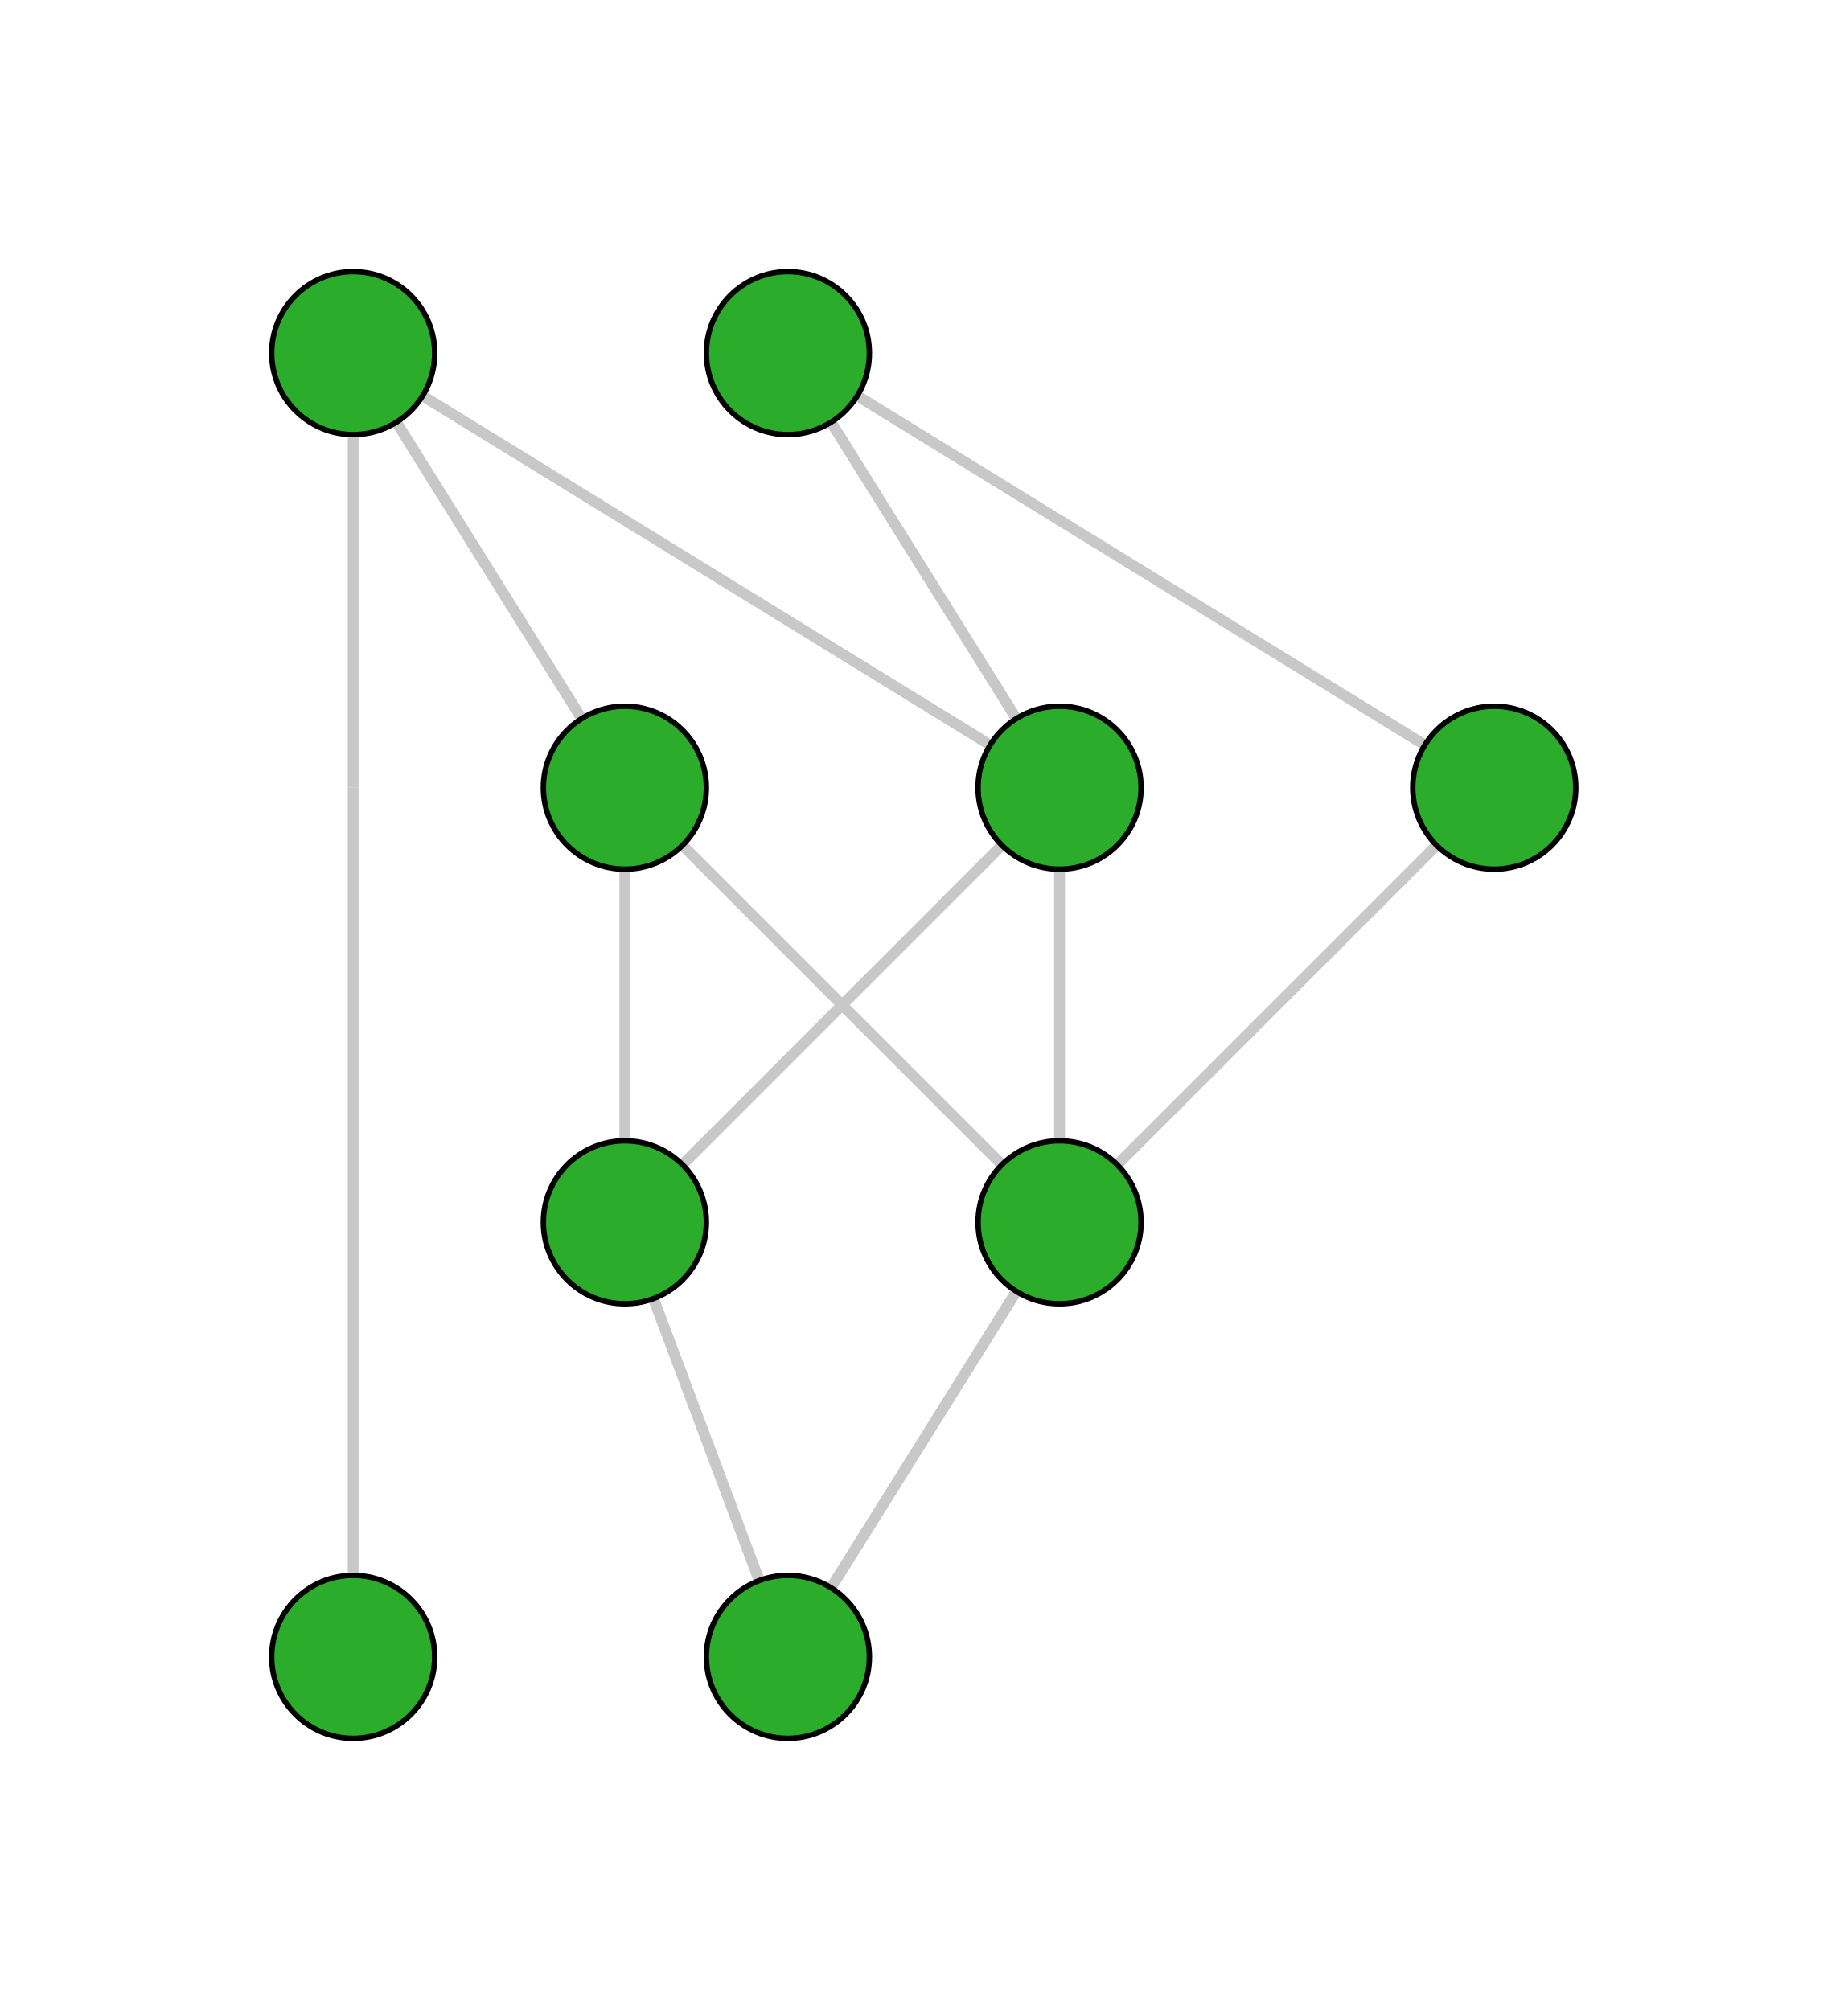
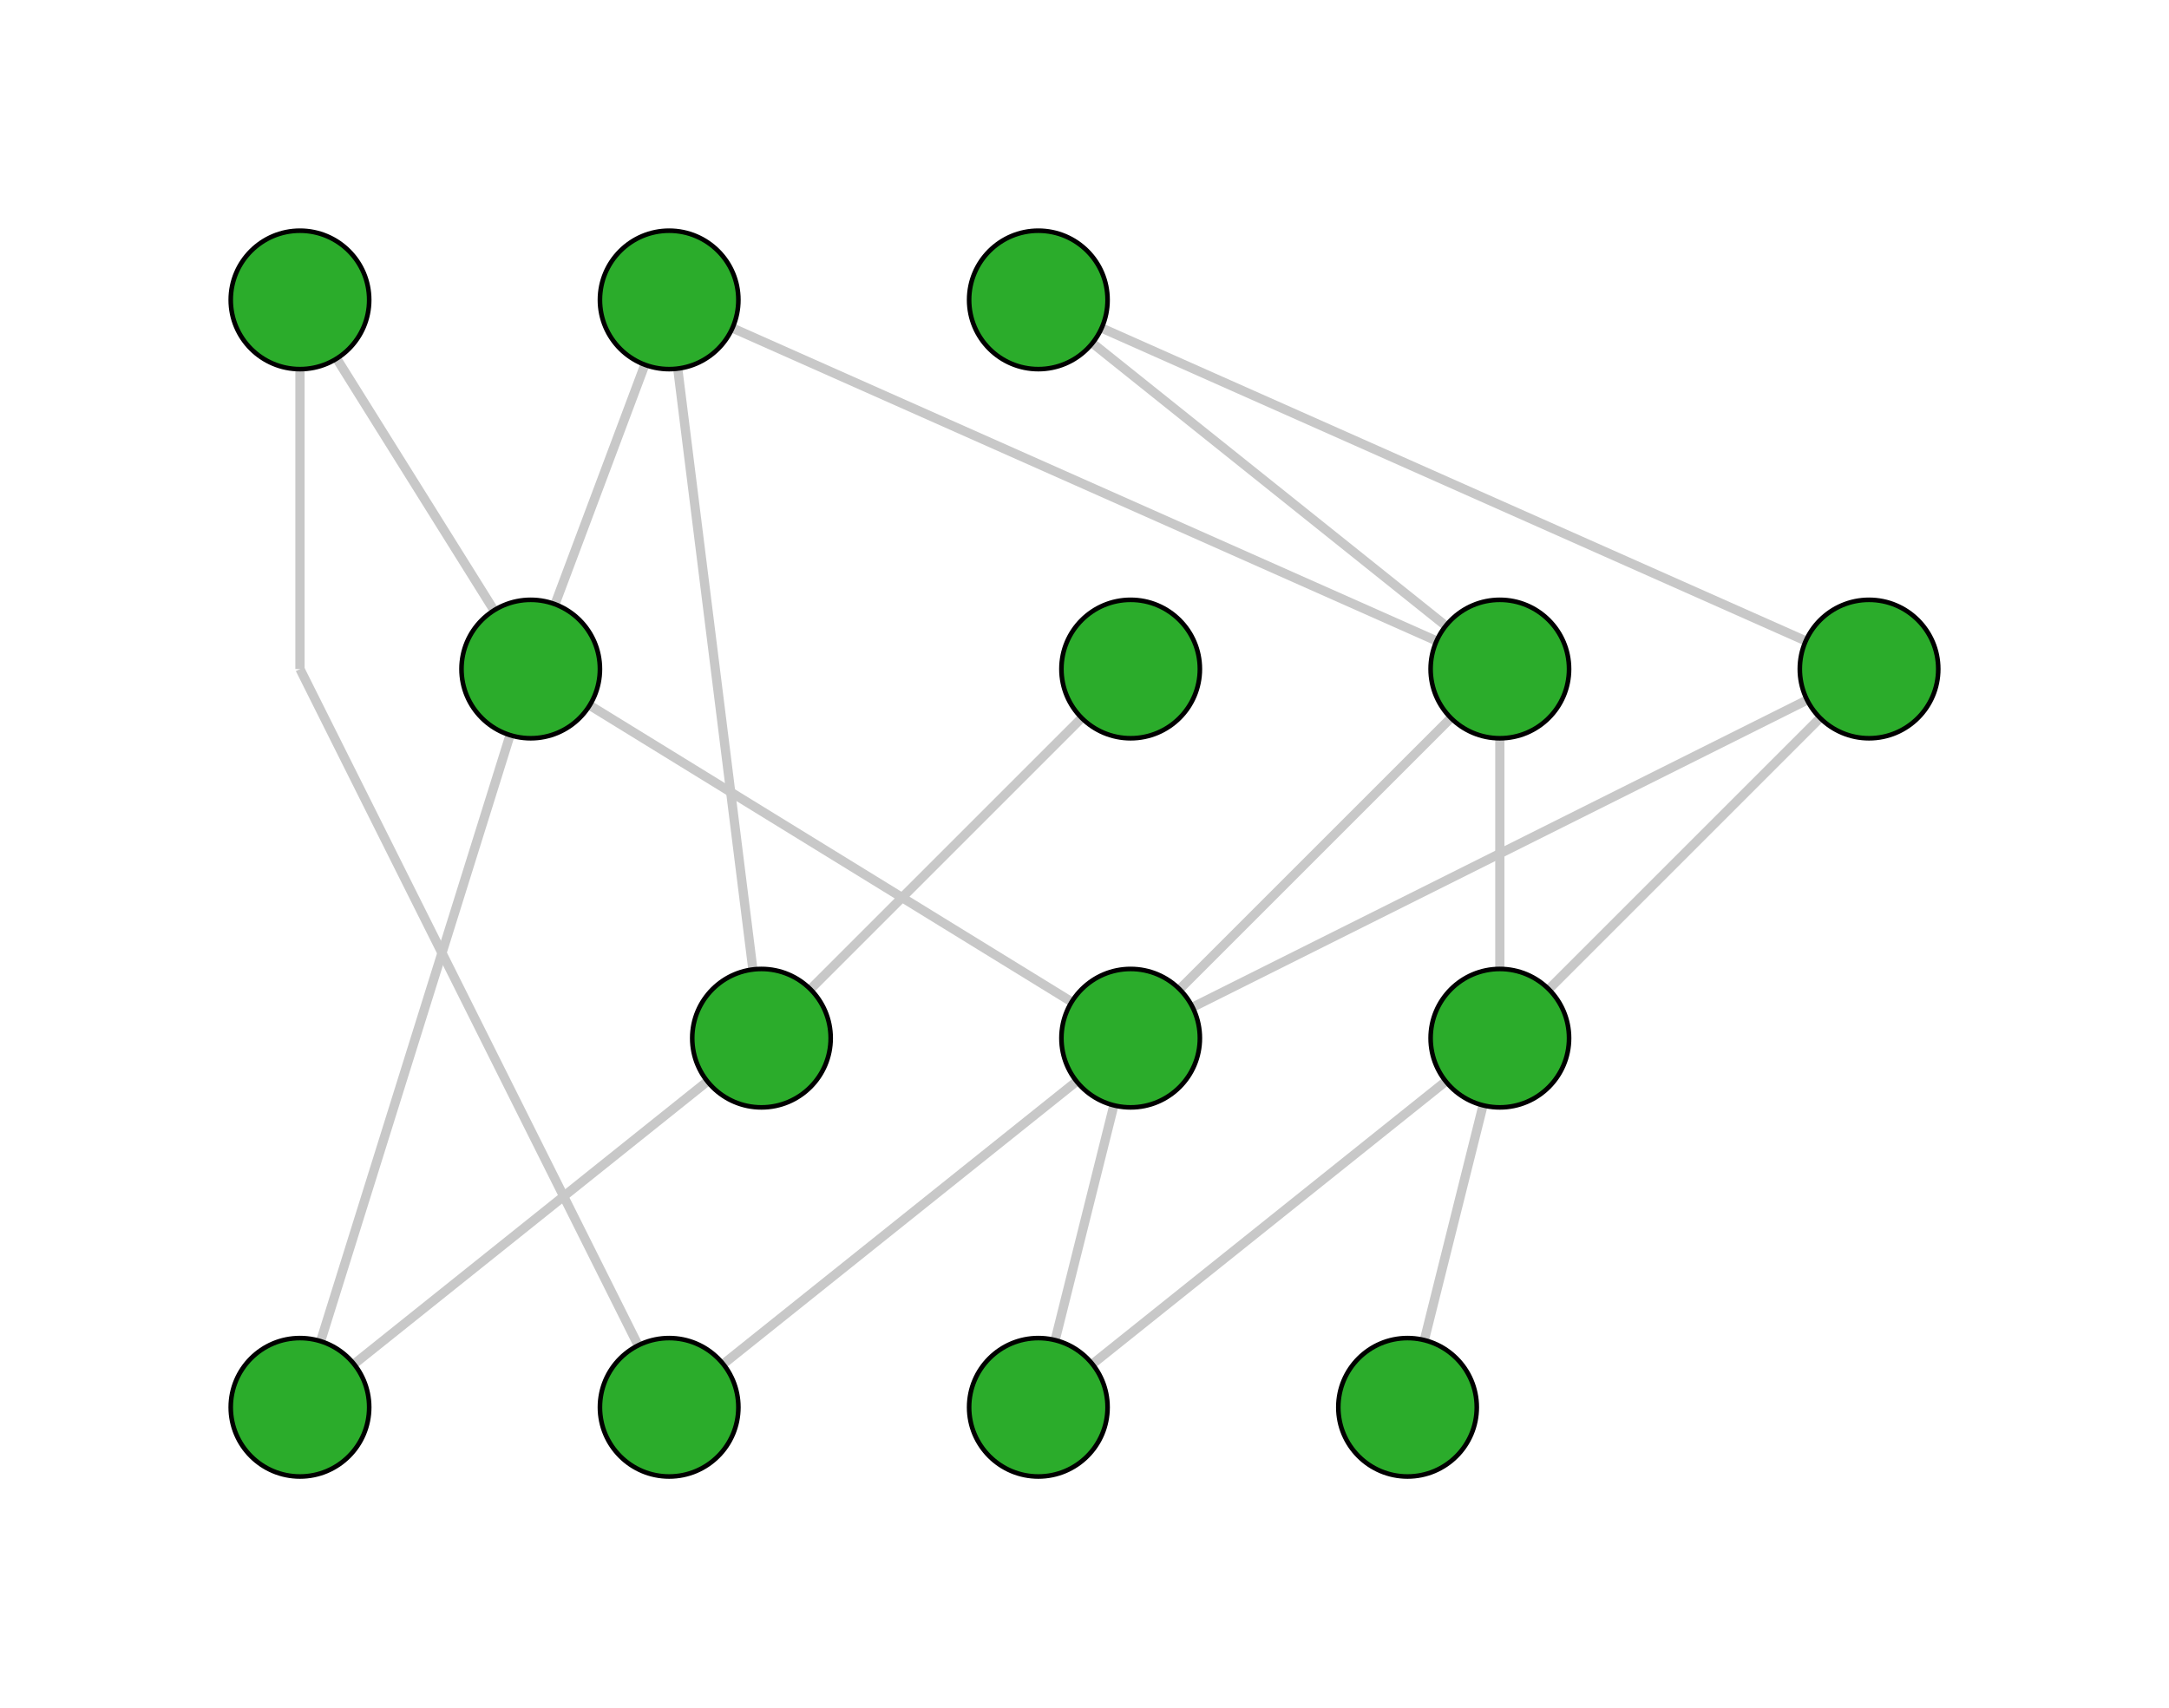
- <svg height="370" style="fill:rgb(255,255,255);fill-opacity:0;stroke:rgb(0,0,0);stroke-opacity:1;stroke-width:2" transform="matrix(1 0 0 -1 0 0) matrix(1 0 0 1 0 -370)" width="340">
-   <rect height="370" rx="0" ry="0" style="fill:rgb(255,255,255);fill-opacity:1;stroke:rgb(0,0,0);stroke-opacity:1;stroke-width:0" width="340" x="0" y="0" />
-   <line style="fill:rgb(255,255,255);fill-opacity:0;stroke:rgb(200,200,200);stroke-opacity:1;stroke-width:2" x1="65" x2="195" y1="305" y2="225" />
+ <svg height="370" style="fill:rgb(255,255,255);fill-opacity:0;stroke:rgb(0,0,0);stroke-opacity:1;stroke-width:2" transform="matrix(1 0 0 -1 0 0) matrix(1 0 0 1 0 -370)" width="470">
+   <rect height="370" rx="0" ry="0" style="fill:rgb(255,255,255);fill-opacity:1;stroke:rgb(0,0,0);stroke-opacity:1;stroke-width:0" width="470" x="0" y="0" />
+   <line style="fill:rgb(255,255,255);fill-opacity:0;stroke:rgb(200,200,200);stroke-opacity:1;stroke-width:2" x1="65" x2="65" y1="305" y2="225" />
+   <line style="fill:rgb(255,255,255);fill-opacity:0;stroke:rgb(200,200,200);stroke-opacity:1;stroke-width:2" x1="65" x2="145" y1="225" y2="65" />
  <line style="fill:rgb(255,255,255);fill-opacity:0;stroke:rgb(200,200,200);stroke-opacity:1;stroke-width:2" x1="65" x2="115" y1="305" y2="225" />
-   <line style="fill:rgb(255,255,255);fill-opacity:0;stroke:rgb(200,200,200);stroke-opacity:1;stroke-width:2" x1="65" x2="65" y1="305" y2="225" />
-   <line style="fill:rgb(255,255,255);fill-opacity:0;stroke:rgb(200,200,200);stroke-opacity:1;stroke-width:2" x1="65" x2="65" y1="225" y2="65" />
-   <line style="fill:rgb(255,255,255);fill-opacity:0;stroke:rgb(200,200,200);stroke-opacity:1;stroke-width:2" x1="145" x2="195" y1="305" y2="225" />
-   <line style="fill:rgb(255,255,255);fill-opacity:0;stroke:rgb(200,200,200);stroke-opacity:1;stroke-width:2" x1="145" x2="275" y1="305" y2="225" />
-   <line style="fill:rgb(255,255,255);fill-opacity:0;stroke:rgb(200,200,200);stroke-opacity:1;stroke-width:2" x1="195" x2="115" y1="225" y2="145" />
-   <line style="fill:rgb(255,255,255);fill-opacity:0;stroke:rgb(200,200,200);stroke-opacity:1;stroke-width:2" x1="195" x2="195" y1="225" y2="145" />
-   <line style="fill:rgb(255,255,255);fill-opacity:0;stroke:rgb(200,200,200);stroke-opacity:1;stroke-width:2" x1="115" x2="115" y1="225" y2="145" />
-   <line style="fill:rgb(255,255,255);fill-opacity:0;stroke:rgb(200,200,200);stroke-opacity:1;stroke-width:2" x1="115" x2="195" y1="225" y2="145" />
-   <line style="fill:rgb(255,255,255);fill-opacity:0;stroke:rgb(200,200,200);stroke-opacity:1;stroke-width:2" x1="275" x2="195" y1="225" y2="145" />
-   <line style="fill:rgb(255,255,255);fill-opacity:0;stroke:rgb(200,200,200);stroke-opacity:1;stroke-width:2" x1="115" x2="145" y1="145" y2="65" />
-   <line style="fill:rgb(255,255,255);fill-opacity:0;stroke:rgb(200,200,200);stroke-opacity:1;stroke-width:2" x1="195" x2="145" y1="145" y2="65" />
+   <line style="fill:rgb(255,255,255);fill-opacity:0;stroke:rgb(200,200,200);stroke-opacity:1;stroke-width:2" x1="245" x2="165" y1="225" y2="145" />
+   <line style="fill:rgb(255,255,255);fill-opacity:0;stroke:rgb(200,200,200);stroke-opacity:1;stroke-width:2" x1="145" x2="165" y1="305" y2="145" />
+   <line style="fill:rgb(255,255,255);fill-opacity:0;stroke:rgb(200,200,200);stroke-opacity:1;stroke-width:2" x1="145" x2="115" y1="305" y2="225" />
+   <line style="fill:rgb(255,255,255);fill-opacity:0;stroke:rgb(200,200,200);stroke-opacity:1;stroke-width:2" x1="145" x2="325" y1="305" y2="225" />
+   <line style="fill:rgb(255,255,255);fill-opacity:0;stroke:rgb(200,200,200);stroke-opacity:1;stroke-width:2" x1="225" x2="325" y1="305" y2="225" />
+   <line style="fill:rgb(255,255,255);fill-opacity:0;stroke:rgb(200,200,200);stroke-opacity:1;stroke-width:2" x1="225" x2="405" y1="305" y2="225" />
+   <line style="fill:rgb(255,255,255);fill-opacity:0;stroke:rgb(200,200,200);stroke-opacity:1;stroke-width:2" x1="165" x2="65" y1="145" y2="65" />
+   <line style="fill:rgb(255,255,255);fill-opacity:0;stroke:rgb(200,200,200);stroke-opacity:1;stroke-width:2" x1="115" x2="65" y1="225" y2="65" />
+   <line style="fill:rgb(255,255,255);fill-opacity:0;stroke:rgb(200,200,200);stroke-opacity:1;stroke-width:2" x1="115" x2="245" y1="225" y2="145" />
+   <line style="fill:rgb(255,255,255);fill-opacity:0;stroke:rgb(200,200,200);stroke-opacity:1;stroke-width:2" x1="325" x2="325" y1="225" y2="145" />
+   <line style="fill:rgb(255,255,255);fill-opacity:0;stroke:rgb(200,200,200);stroke-opacity:1;stroke-width:2" x1="325" x2="245" y1="225" y2="145" />
+   <line style="fill:rgb(255,255,255);fill-opacity:0;stroke:rgb(200,200,200);stroke-opacity:1;stroke-width:2" x1="405" x2="325" y1="225" y2="145" />
+   <line style="fill:rgb(255,255,255);fill-opacity:0;stroke:rgb(200,200,200);stroke-opacity:1;stroke-width:2" x1="405" x2="245" y1="225" y2="145" />
+   <line style="fill:rgb(255,255,255);fill-opacity:0;stroke:rgb(200,200,200);stroke-opacity:1;stroke-width:2" x1="325" x2="225" y1="145" y2="65" />
+   <line style="fill:rgb(255,255,255);fill-opacity:0;stroke:rgb(200,200,200);stroke-opacity:1;stroke-width:2" x1="325" x2="305" y1="145" y2="65" />
+   <line style="fill:rgb(255,255,255);fill-opacity:0;stroke:rgb(200,200,200);stroke-opacity:1;stroke-width:2" x1="245" x2="145" y1="145" y2="65" />
+   <line style="fill:rgb(255,255,255);fill-opacity:0;stroke:rgb(200,200,200);stroke-opacity:1;stroke-width:2" x1="245" x2="225" y1="145" y2="65" />
  <circle cx="65" cy="305" r="15" style="fill:rgb(43,172,43);fill-opacity:1;stroke:rgb(0,0,0);stroke-opacity:1;stroke-width:1" />
+   <circle cx="245" cy="225" r="15" style="fill:rgb(43,172,43);fill-opacity:1;stroke:rgb(0,0,0);stroke-opacity:1;stroke-width:1" />
+   <circle cx="65" cy="65" r="15" style="fill:rgb(43,172,43);fill-opacity:1;stroke:rgb(0,0,0);stroke-opacity:1;stroke-width:1" />
+   <circle cx="145" cy="65" r="15" style="fill:rgb(43,172,43);fill-opacity:1;stroke:rgb(0,0,0);stroke-opacity:1;stroke-width:1" />
+   <circle cx="225" cy="65" r="15" style="fill:rgb(43,172,43);fill-opacity:1;stroke:rgb(0,0,0);stroke-opacity:1;stroke-width:1" />
+   <circle cx="305" cy="65" r="15" style="fill:rgb(43,172,43);fill-opacity:1;stroke:rgb(0,0,0);stroke-opacity:1;stroke-width:1" />
  <circle cx="145" cy="305" r="15" style="fill:rgb(43,172,43);fill-opacity:1;stroke:rgb(0,0,0);stroke-opacity:1;stroke-width:1" />
-   <circle cx="195" cy="225" r="15" style="fill:rgb(43,172,43);fill-opacity:1;stroke:rgb(0,0,0);stroke-opacity:1;stroke-width:1" />
+   <circle cx="225" cy="305" r="15" style="fill:rgb(43,172,43);fill-opacity:1;stroke:rgb(0,0,0);stroke-opacity:1;stroke-width:1" />
+   <circle cx="165" cy="145" r="15" style="fill:rgb(43,172,43);fill-opacity:1;stroke:rgb(0,0,0);stroke-opacity:1;stroke-width:1" />
  <circle cx="115" cy="225" r="15" style="fill:rgb(43,172,43);fill-opacity:1;stroke:rgb(0,0,0);stroke-opacity:1;stroke-width:1" />
-   <circle cx="275" cy="225" r="15" style="fill:rgb(43,172,43);fill-opacity:1;stroke:rgb(0,0,0);stroke-opacity:1;stroke-width:1" />
-   <circle cx="115" cy="145" r="15" style="fill:rgb(43,172,43);fill-opacity:1;stroke:rgb(0,0,0);stroke-opacity:1;stroke-width:1" />
-   <circle cx="195" cy="145" r="15" style="fill:rgb(43,172,43);fill-opacity:1;stroke:rgb(0,0,0);stroke-opacity:1;stroke-width:1" />
-   <circle cx="145" cy="65" r="15" style="fill:rgb(43,172,43);fill-opacity:1;stroke:rgb(0,0,0);stroke-opacity:1;stroke-width:1" />
-   <circle cx="65" cy="65" r="15" style="fill:rgb(43,172,43);fill-opacity:1;stroke:rgb(0,0,0);stroke-opacity:1;stroke-width:1" />
+   <circle cx="325" cy="225" r="15" style="fill:rgb(43,172,43);fill-opacity:1;stroke:rgb(0,0,0);stroke-opacity:1;stroke-width:1" />
+   <circle cx="405" cy="225" r="15" style="fill:rgb(43,172,43);fill-opacity:1;stroke:rgb(0,0,0);stroke-opacity:1;stroke-width:1" />
+   <circle cx="325" cy="145" r="15" style="fill:rgb(43,172,43);fill-opacity:1;stroke:rgb(0,0,0);stroke-opacity:1;stroke-width:1" />
+   <circle cx="245" cy="145" r="15" style="fill:rgb(43,172,43);fill-opacity:1;stroke:rgb(0,0,0);stroke-opacity:1;stroke-width:1" />
</svg>
